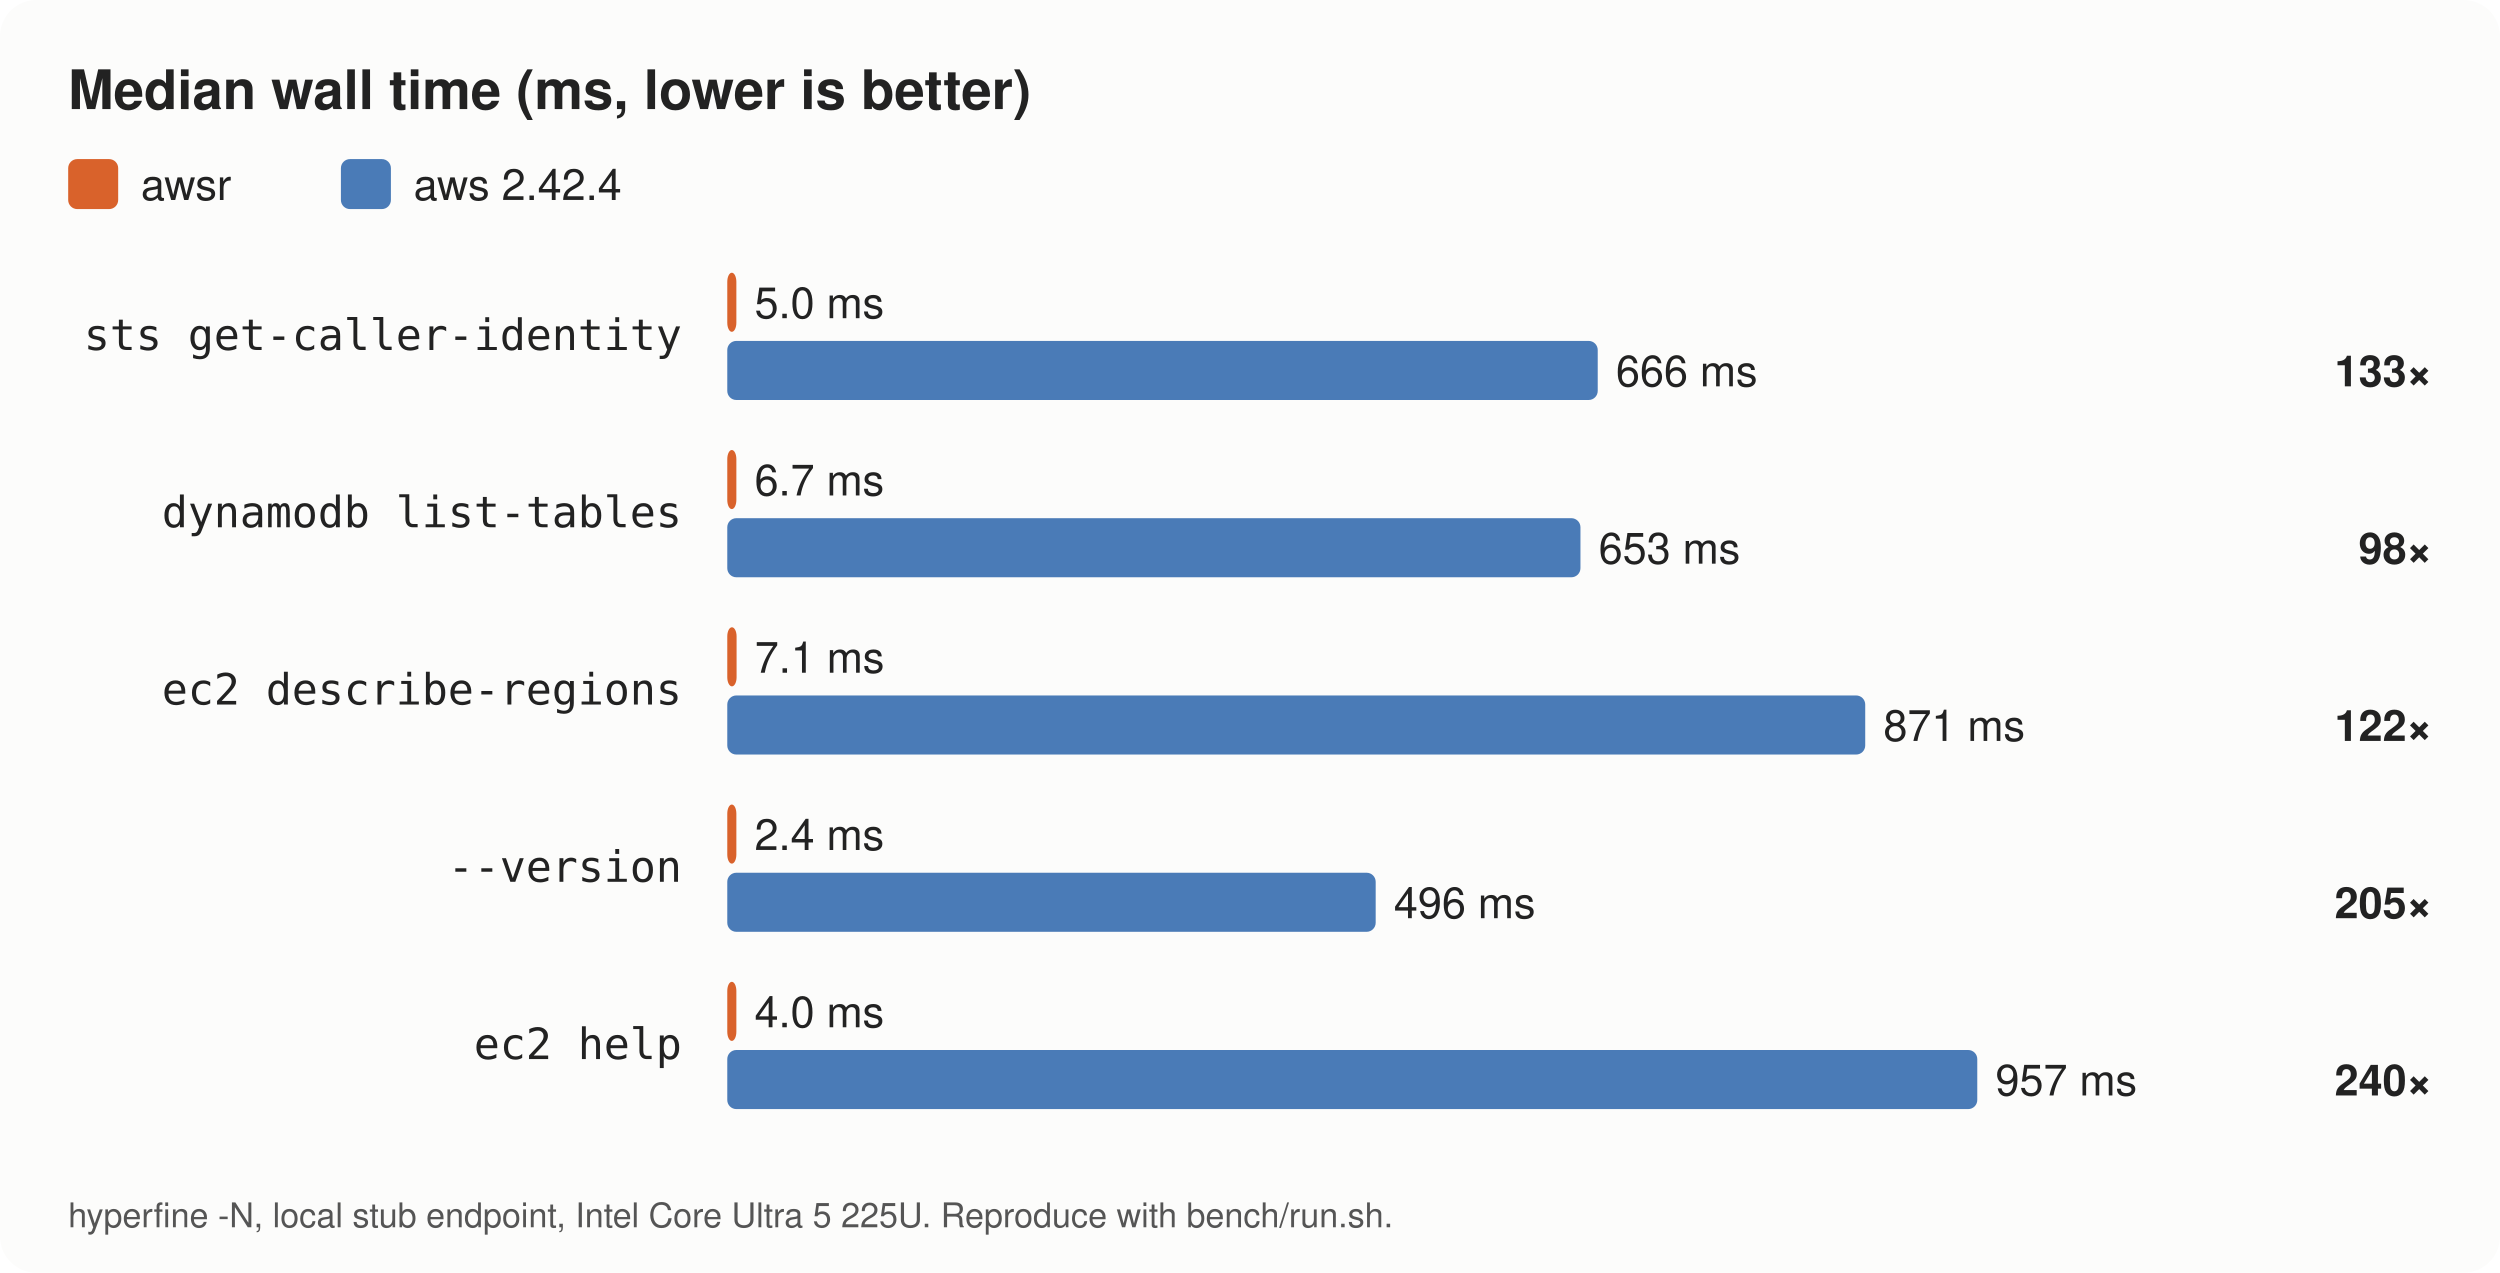
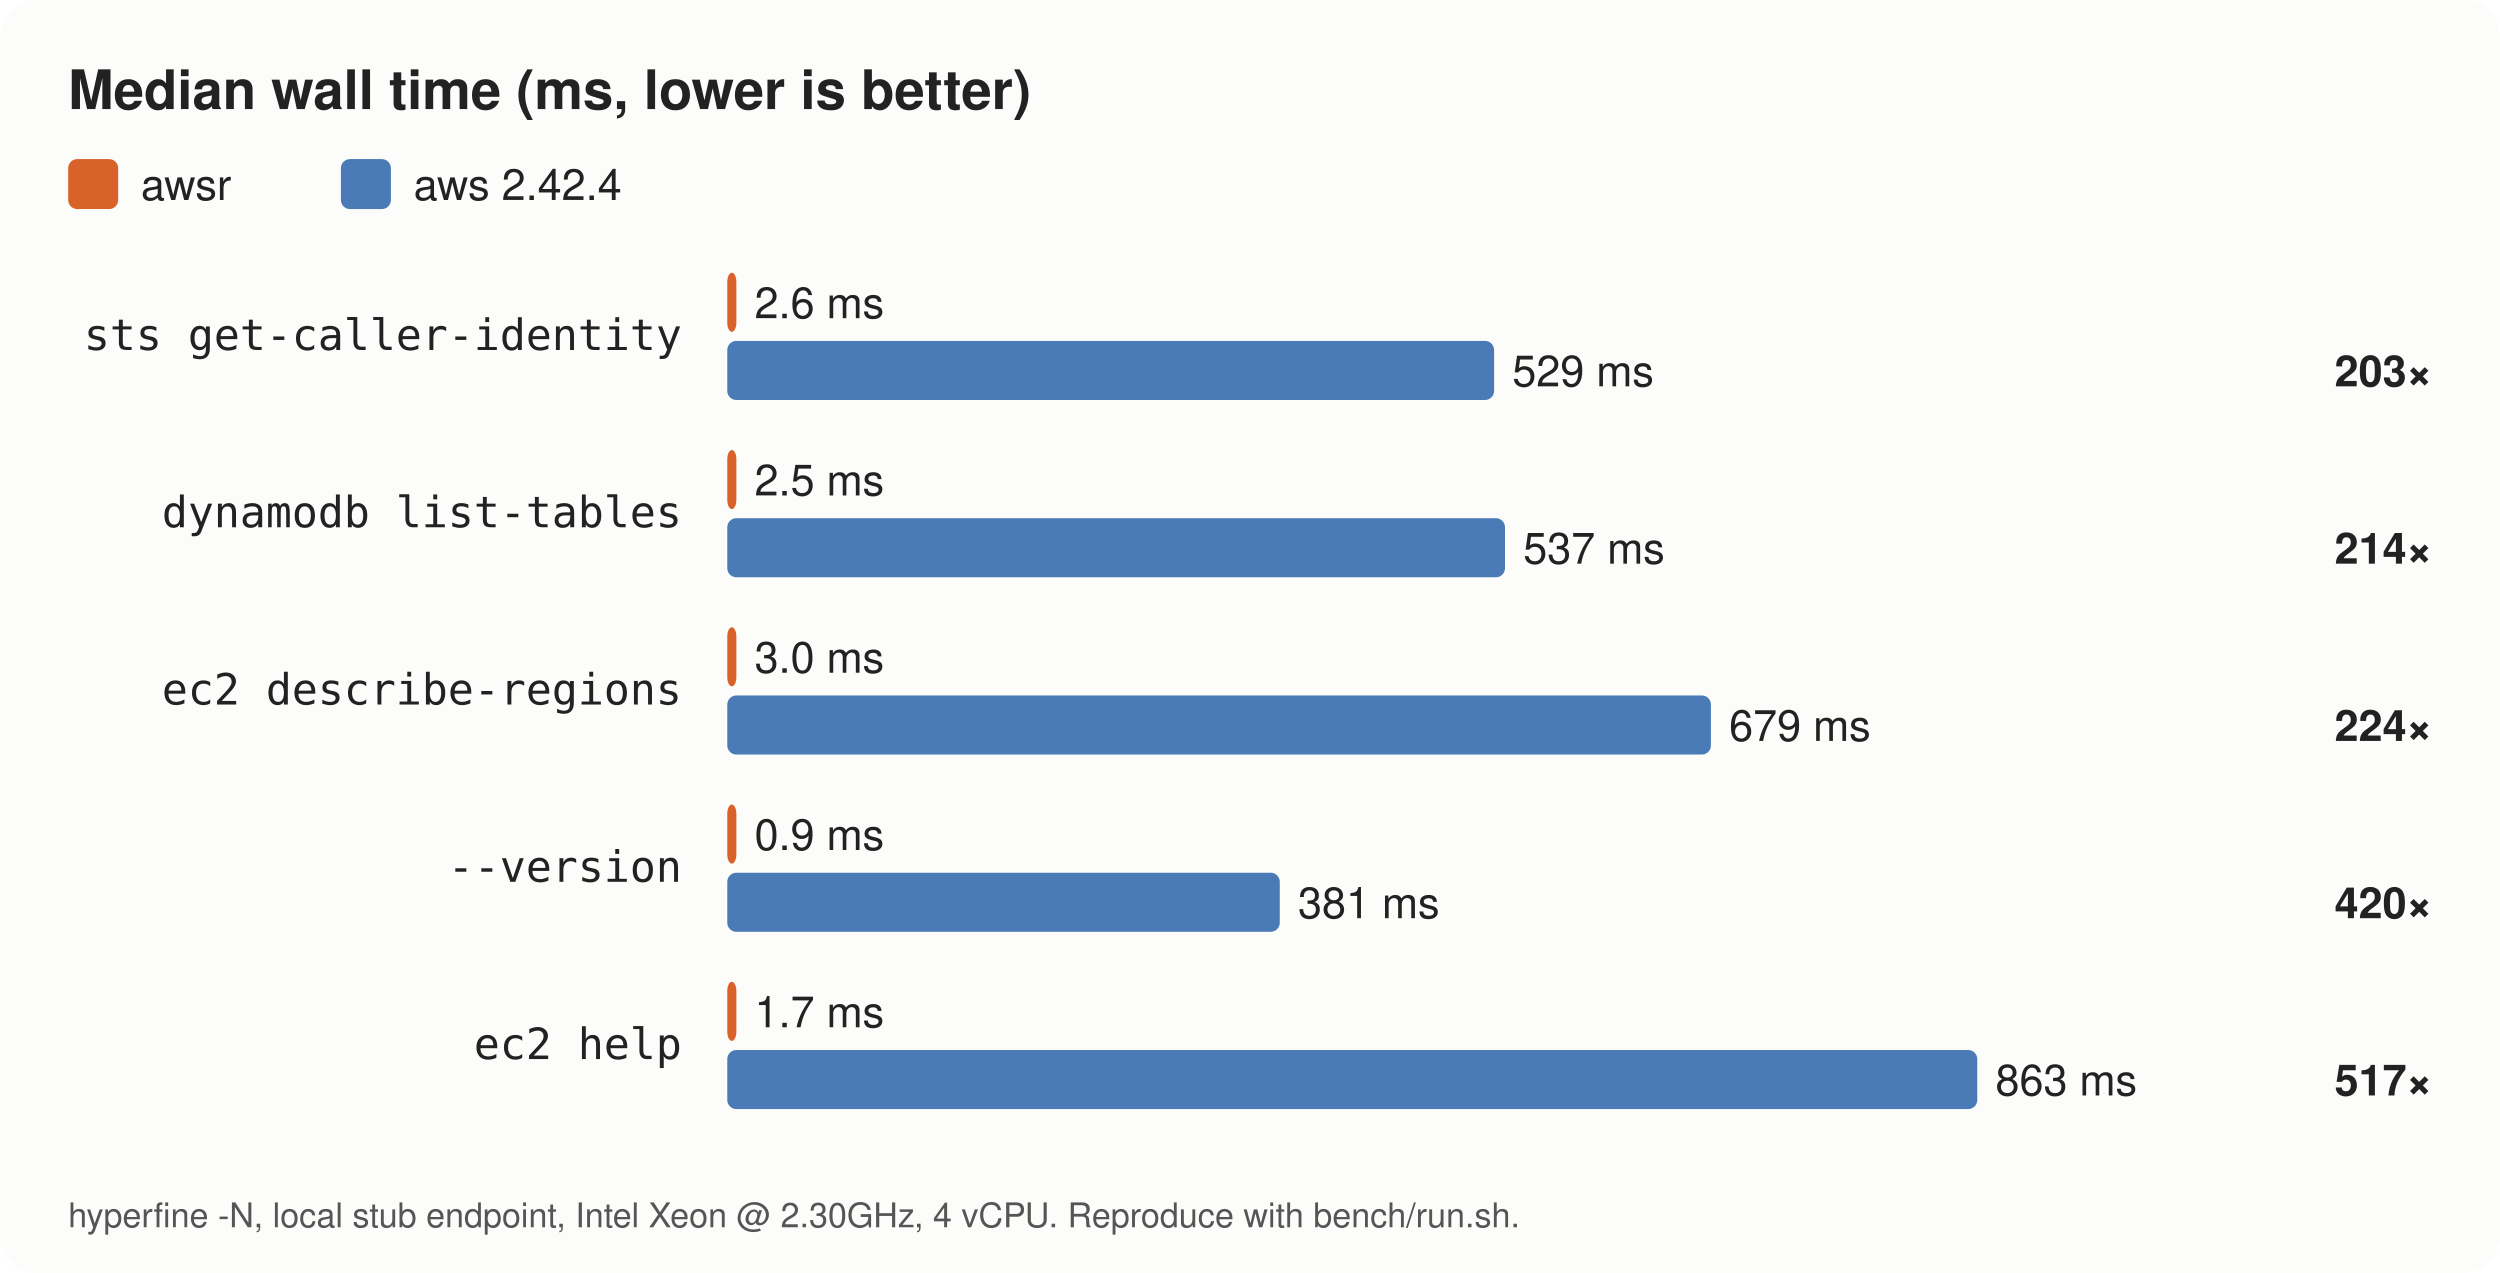
<svg xmlns="http://www.w3.org/2000/svg" width="1100" height="560" viewBox="0 0 1100 560" font-family="Helvetica, Arial, sans-serif">
  <rect width="1100" height="560" rx="16" fill="#fcfcfb" />
  <text x="30" y="48" font-size="24" font-weight="bold" fill="#222">Median wall time (ms, lower is better)</text>
  <rect x="30" y="70" width="22" height="22" rx="4" fill="#d9622b" />
  <text x="62" y="88" font-size="19" fill="#222">awsr</text>
  <rect x="150" y="70" width="22" height="22" rx="4" fill="#4a7bb7" />
  <text x="182" y="88" font-size="19" fill="#222">aws 2.42.4</text>
  <text x="300" y="154" font-size="19" text-anchor="end" font-family="monospace" fill="#222">sts get-caller-identity</text>
  <rect x="320" y="120" width="4.0" height="26" rx="4" fill="#d9622b" />
-   <text x="332.0" y="140" font-size="19" fill="#222">5.0 ms</text>
-   <rect x="320" y="150" width="383.0" height="26" rx="4" fill="#4a7bb7" />
-   <text x="711.0" y="170" font-size="19" fill="#222">666 ms</text>
-   <text x="1070" y="170" font-size="19" font-weight="bold" text-anchor="end" fill="#222">133×</text>
+   <text x="332.0" y="140" font-size="19" fill="#222">2.6 ms</text>
+   <rect x="320" y="150" width="337.4" height="26" rx="4" fill="#4a7bb7" />
+   <text x="665.4" y="170" font-size="19" fill="#222">529 ms</text>
+   <text x="1070" y="170" font-size="19" font-weight="bold" text-anchor="end" fill="#222">203×</text>
  <text x="300" y="232" font-size="19" text-anchor="end" font-family="monospace" fill="#222">dynamodb list-tables</text>
  <rect x="320" y="198" width="4.0" height="26" rx="4" fill="#d9622b" />
-   <text x="332.0" y="218" font-size="19" fill="#222">6.7 ms</text>
-   <rect x="320" y="228" width="375.4" height="26" rx="4" fill="#4a7bb7" />
-   <text x="703.4" y="248" font-size="19" fill="#222">653 ms</text>
-   <text x="1070" y="248" font-size="19" font-weight="bold" text-anchor="end" fill="#222">98×</text>
+   <text x="332.0" y="218" font-size="19" fill="#222">2.5 ms</text>
+   <rect x="320" y="228" width="342.2" height="26" rx="4" fill="#4a7bb7" />
+   <text x="670.2" y="248" font-size="19" fill="#222">537 ms</text>
+   <text x="1070" y="248" font-size="19" font-weight="bold" text-anchor="end" fill="#222">214×</text>
  <text x="300" y="310" font-size="19" text-anchor="end" font-family="monospace" fill="#222">ec2 describe-regions</text>
-   <rect x="320" y="276" width="4.1" height="26" rx="4" fill="#d9622b" />
-   <text x="332.1" y="296" font-size="19" fill="#222">7.1 ms</text>
-   <rect x="320" y="306" width="500.7" height="26" rx="4" fill="#4a7bb7" />
-   <text x="828.7" y="326" font-size="19" fill="#222">871 ms</text>
-   <text x="1070" y="326" font-size="19" font-weight="bold" text-anchor="end" fill="#222">122×</text>
+   <rect x="320" y="276" width="4.0" height="26" rx="4" fill="#d9622b" />
+   <text x="332.0" y="296" font-size="19" fill="#222">3.0 ms</text>
+   <rect x="320" y="306" width="432.8" height="26" rx="4" fill="#4a7bb7" />
+   <text x="760.8" y="326" font-size="19" fill="#222">679 ms</text>
+   <text x="1070" y="326" font-size="19" font-weight="bold" text-anchor="end" fill="#222">224×</text>
  <text x="300" y="388" font-size="19" text-anchor="end" font-family="monospace" fill="#222">--version</text>
  <rect x="320" y="354" width="4.0" height="26" rx="4" fill="#d9622b" />
-   <text x="332.0" y="374" font-size="19" fill="#222">2.4 ms</text>
-   <rect x="320" y="384" width="285.3" height="26" rx="4" fill="#4a7bb7" />
-   <text x="613.3" y="404" font-size="19" fill="#222">496 ms</text>
-   <text x="1070" y="404" font-size="19" font-weight="bold" text-anchor="end" fill="#222">205×</text>
+   <text x="332.0" y="374" font-size="19" fill="#222">0.9 ms</text>
+   <rect x="320" y="384" width="243.1" height="26" rx="4" fill="#4a7bb7" />
+   <text x="571.1" y="404" font-size="19" fill="#222">381 ms</text>
+   <text x="1070" y="404" font-size="19" font-weight="bold" text-anchor="end" fill="#222">420×</text>
  <text x="300" y="466" font-size="19" text-anchor="end" font-family="monospace" fill="#222">ec2 help</text>
  <rect x="320" y="432" width="4.0" height="26" rx="4" fill="#d9622b" />
-   <text x="332.0" y="452" font-size="19" fill="#222">4.0 ms</text>
+   <text x="332.0" y="452" font-size="19" fill="#222">1.7 ms</text>
  <rect x="320" y="462" width="550.0" height="26" rx="4" fill="#4a7bb7" />
-   <text x="878.0" y="482" font-size="19" fill="#222">957 ms</text>
-   <text x="1070" y="482" font-size="19" font-weight="bold" text-anchor="end" fill="#222">240×</text>
-   <text x="30" y="540" font-size="15" fill="#555">hyperfine -N, local stub endpoint, Intel Core Ultra 5 225U. Reproduce with bench/run.sh.</text>
+   <text x="878.0" y="482" font-size="19" fill="#222">863 ms</text>
+   <text x="1070" y="482" font-size="19" font-weight="bold" text-anchor="end" fill="#222">517×</text>
+   <text x="30" y="540" font-size="15" fill="#555">hyperfine -N, local stub endpoint, Intel Xeon @ 2.30GHz, 4 vCPU. Reproduce with bench/run.sh.</text>
</svg>
